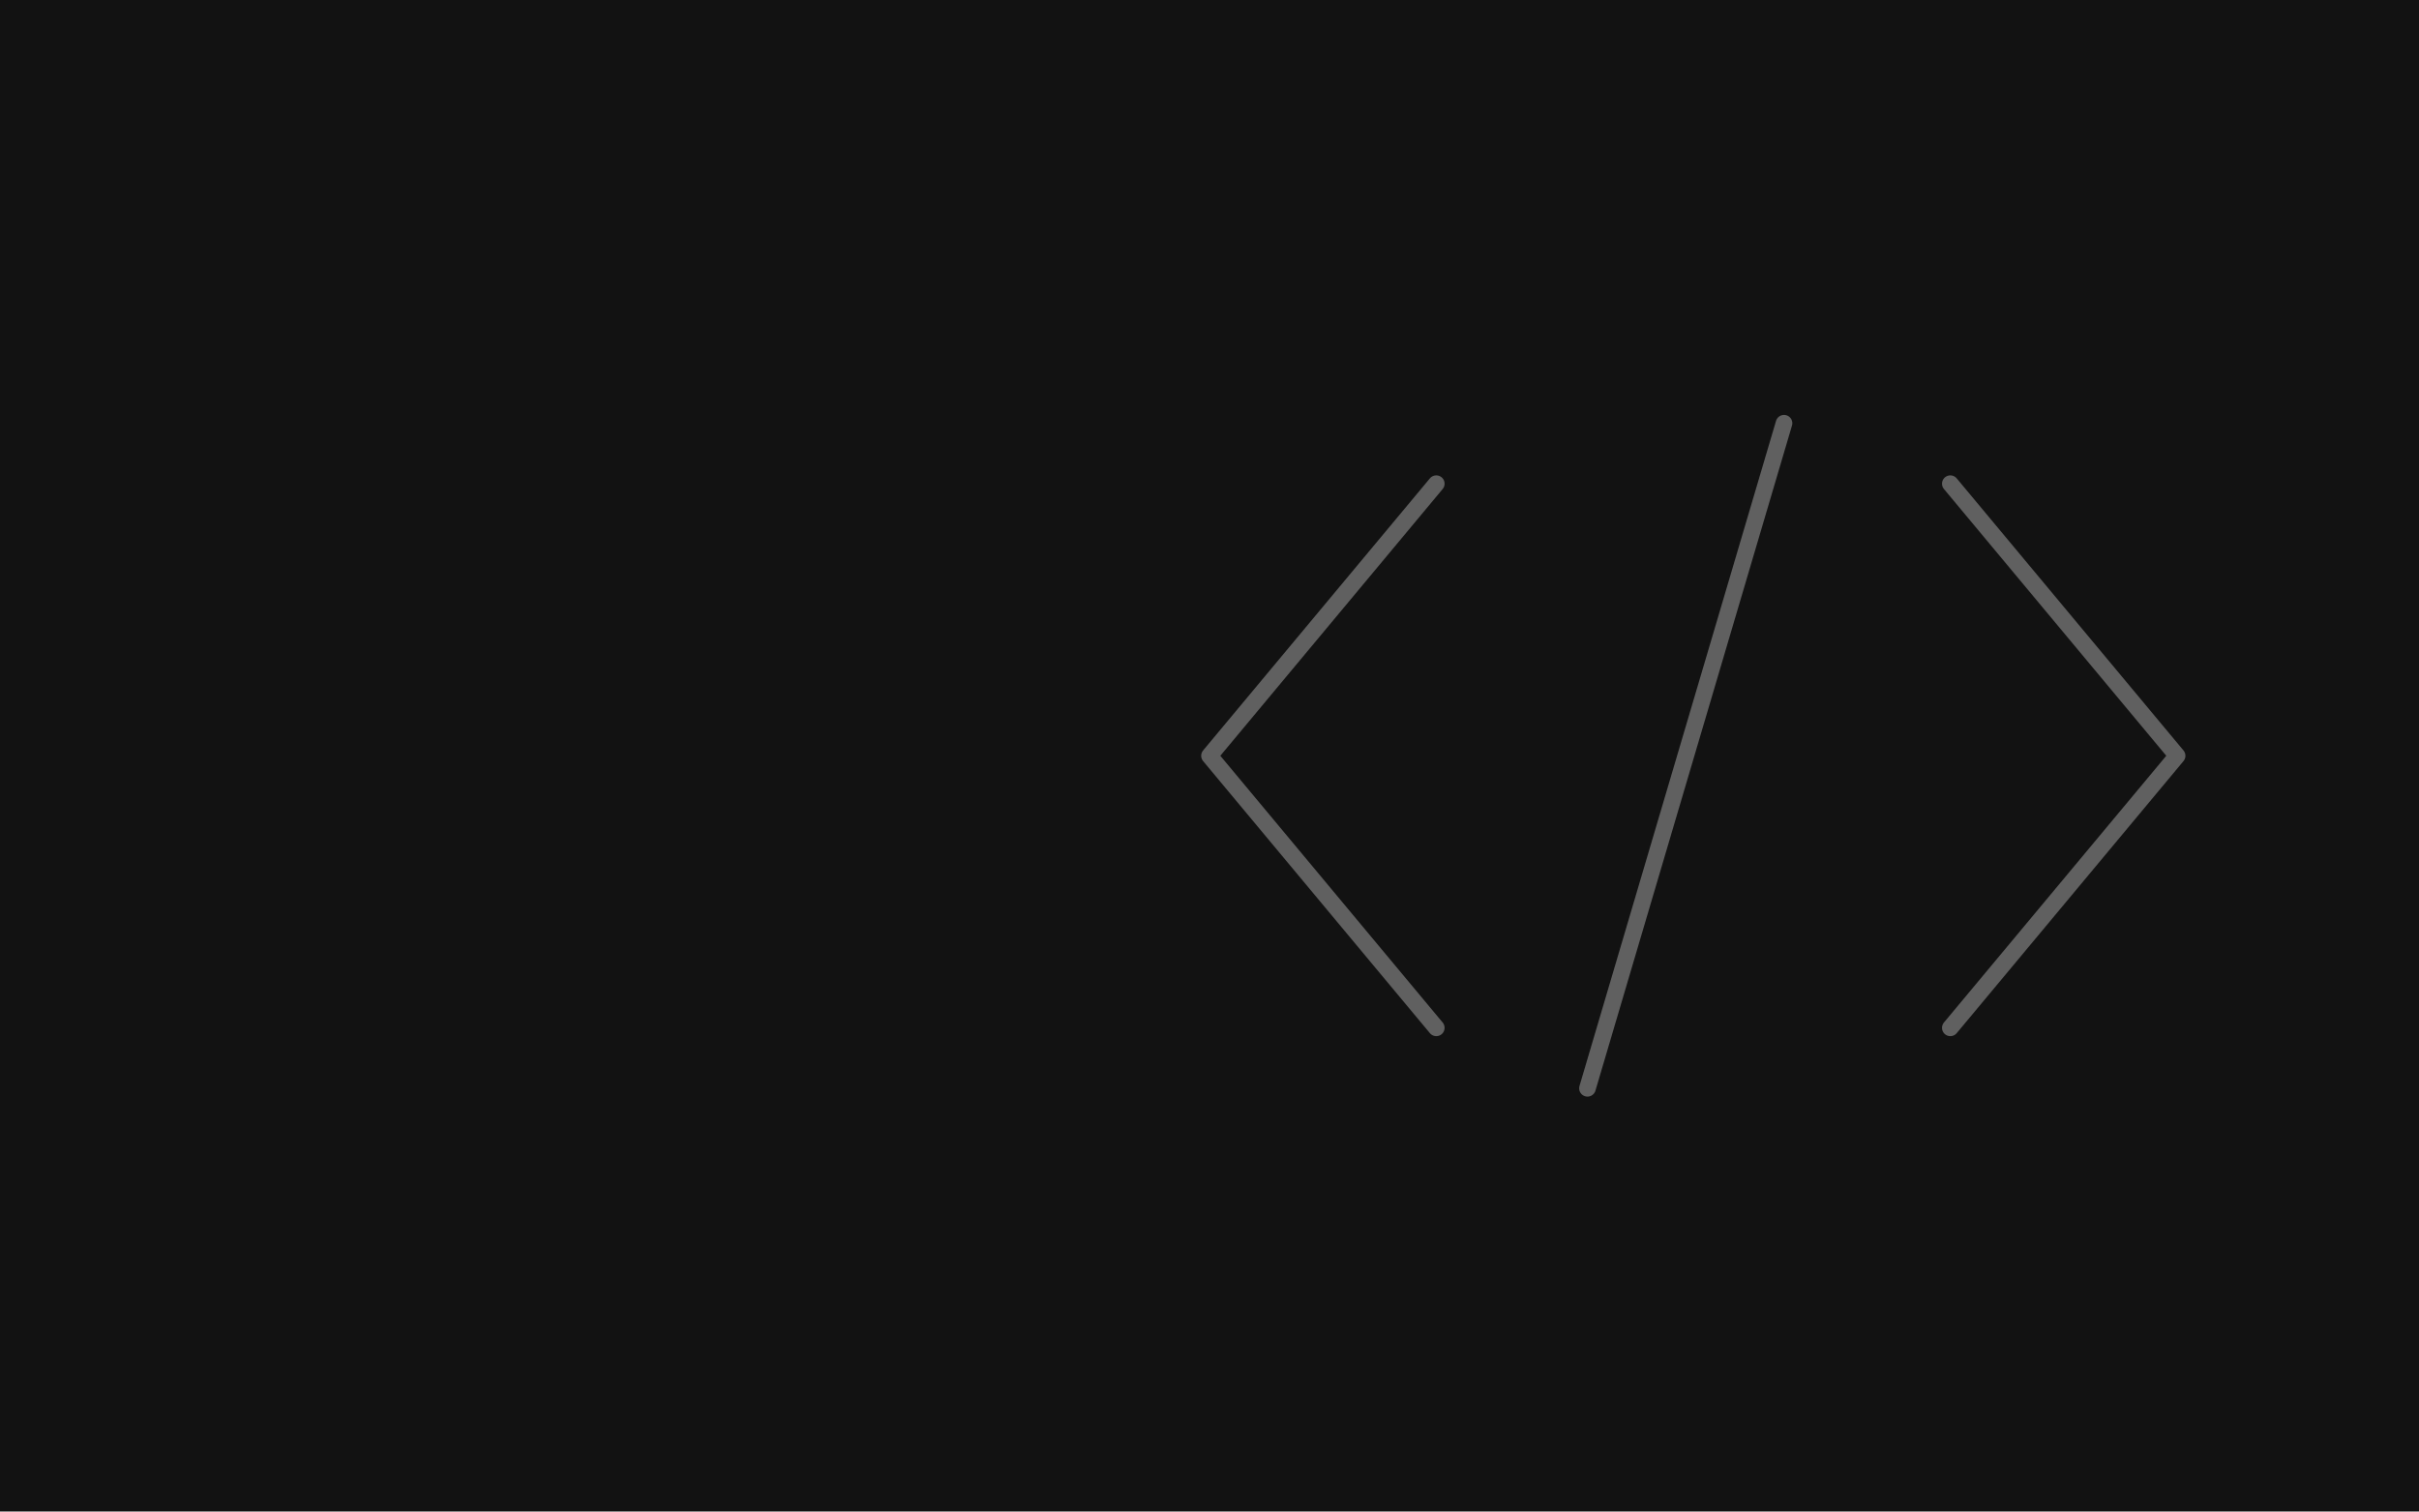
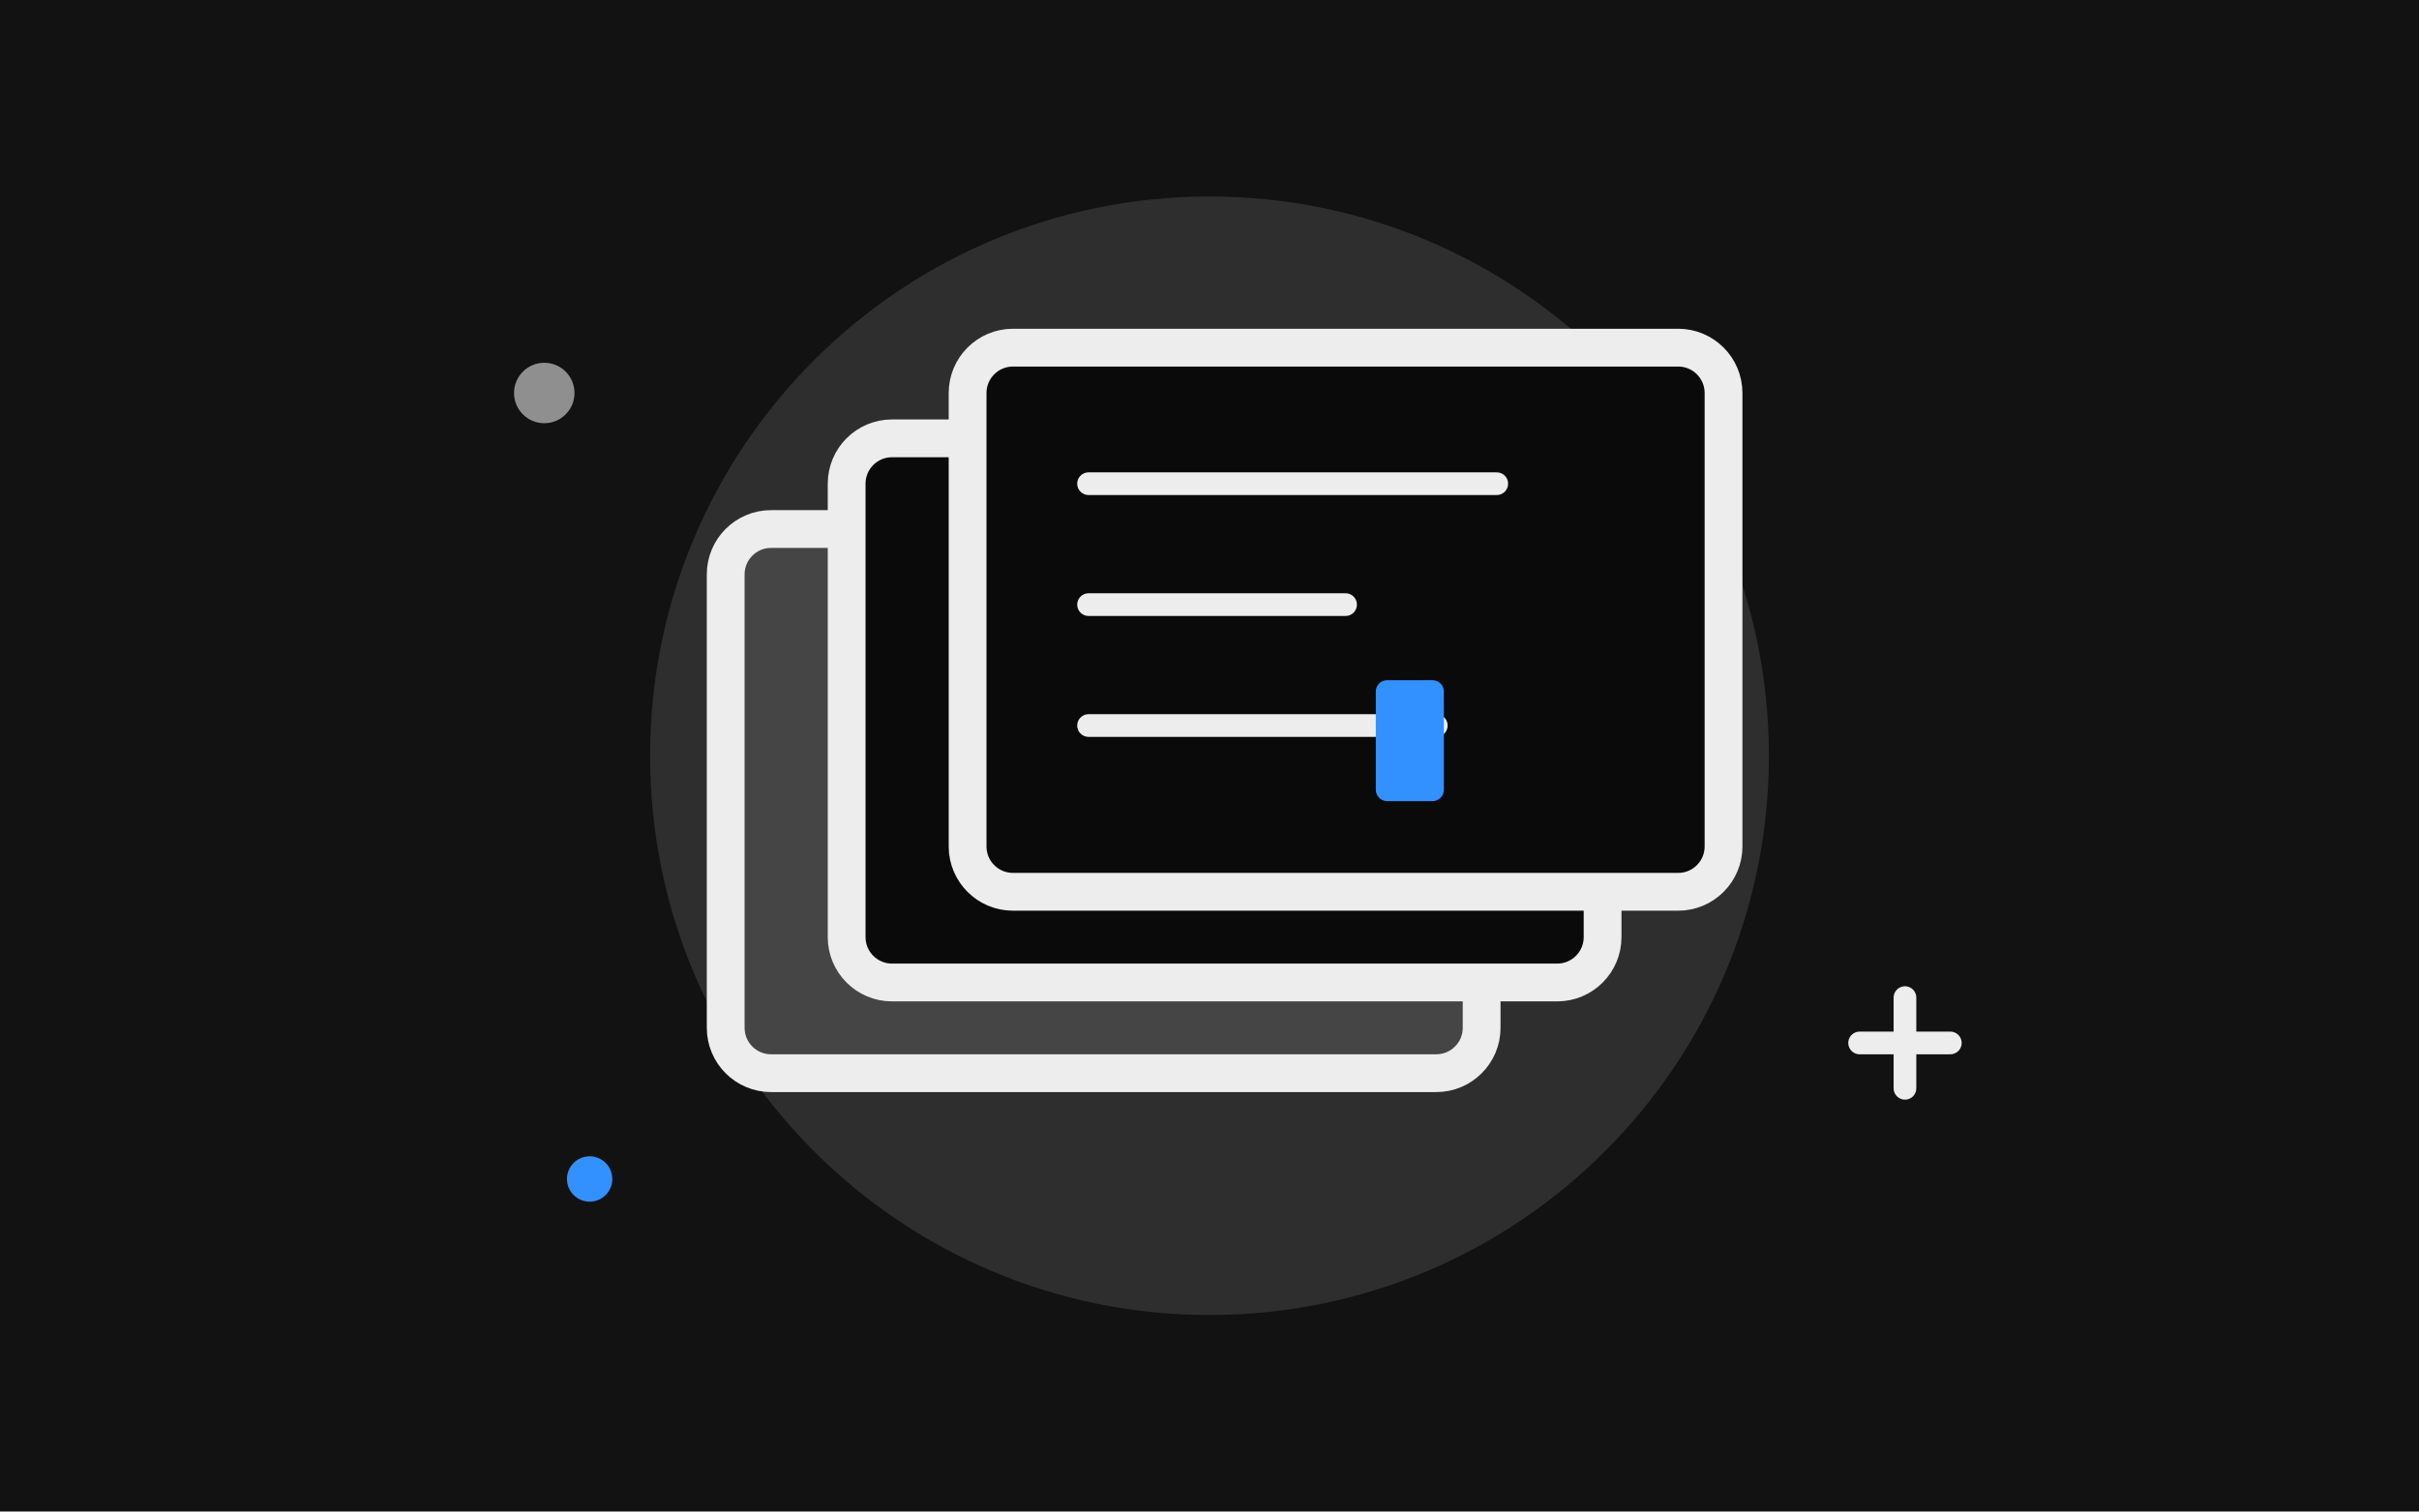
- <svg xmlns="http://www.w3.org/2000/svg" viewBox="0 0 320 200" width="800" height="500">
+ <svg xmlns="http://www.w3.org/2000/svg" viewBox="0 0 320 200" width="1600" height="1000">
+   <style>
+ .g{fill:#2e2e2e}
+ .o{fill:none;stroke:#ededed;stroke-width:5;stroke-linejoin:round;stroke-linecap:round}
+ .o3{fill:none;stroke:#ededed;stroke-width:3;stroke-linejoin:round;stroke-linecap:round}
+ .p{fill:#0a0a0a;stroke:#ededed;stroke-width:5;stroke-linejoin:round;stroke-linecap:round}
+ .s{fill:#454545;stroke:#ededed;stroke-width:5;stroke-linejoin:round;stroke-linecap:round}
+ .b{fill:#3291ff;stroke:#ededed;stroke-width:5;stroke-linejoin:round;stroke-linecap:round}
+ .bl{fill:#3291ff}
+ .d{fill:#8f8f8f}
+ .plus{fill:none;stroke:#ededed;stroke-width:3;stroke-linecap:round}
+ .chk{fill:none;stroke:#3291ff;stroke-width:8;stroke-linecap:round;stroke-linejoin:round}
+ </style>
  <rect width="320" height="200" fill="#121212" />
-   <g fill="none" stroke-linecap="round" stroke-linejoin="round" opacity=".62">
-     <g stroke="#8f8f8f" stroke-width="2.2">
-       <path d="M190 64l-30 36 30 36" />
-       <path d="M258 64l30 36-30 36" />
-       <path d="M236 56l-26 88" />
-     </g>
-   </g>
+   <circle class="g" cx="160" cy="100" r="74" />
+   <rect class="s" x="96" y="70" width="100" height="72" rx="6" />
+   <rect class="p" x="112" y="58" width="100" height="72" rx="6" />
+   <rect class="p" x="128" y="46" width="100" height="72" rx="6" />
+   <path class="o3" d="M144 64h54M144 80h34M144 96h46" />
+   <rect class="bl" x="182" y="90" width="9" height="16" rx="1.5" />
+   <path class="plus" d="M252 132v12M246 138h12" />
+   <circle class="d" cx="72" cy="52" r="4" />
+   <circle class="bl" cx="78" cy="156" r="3" />
</svg>
